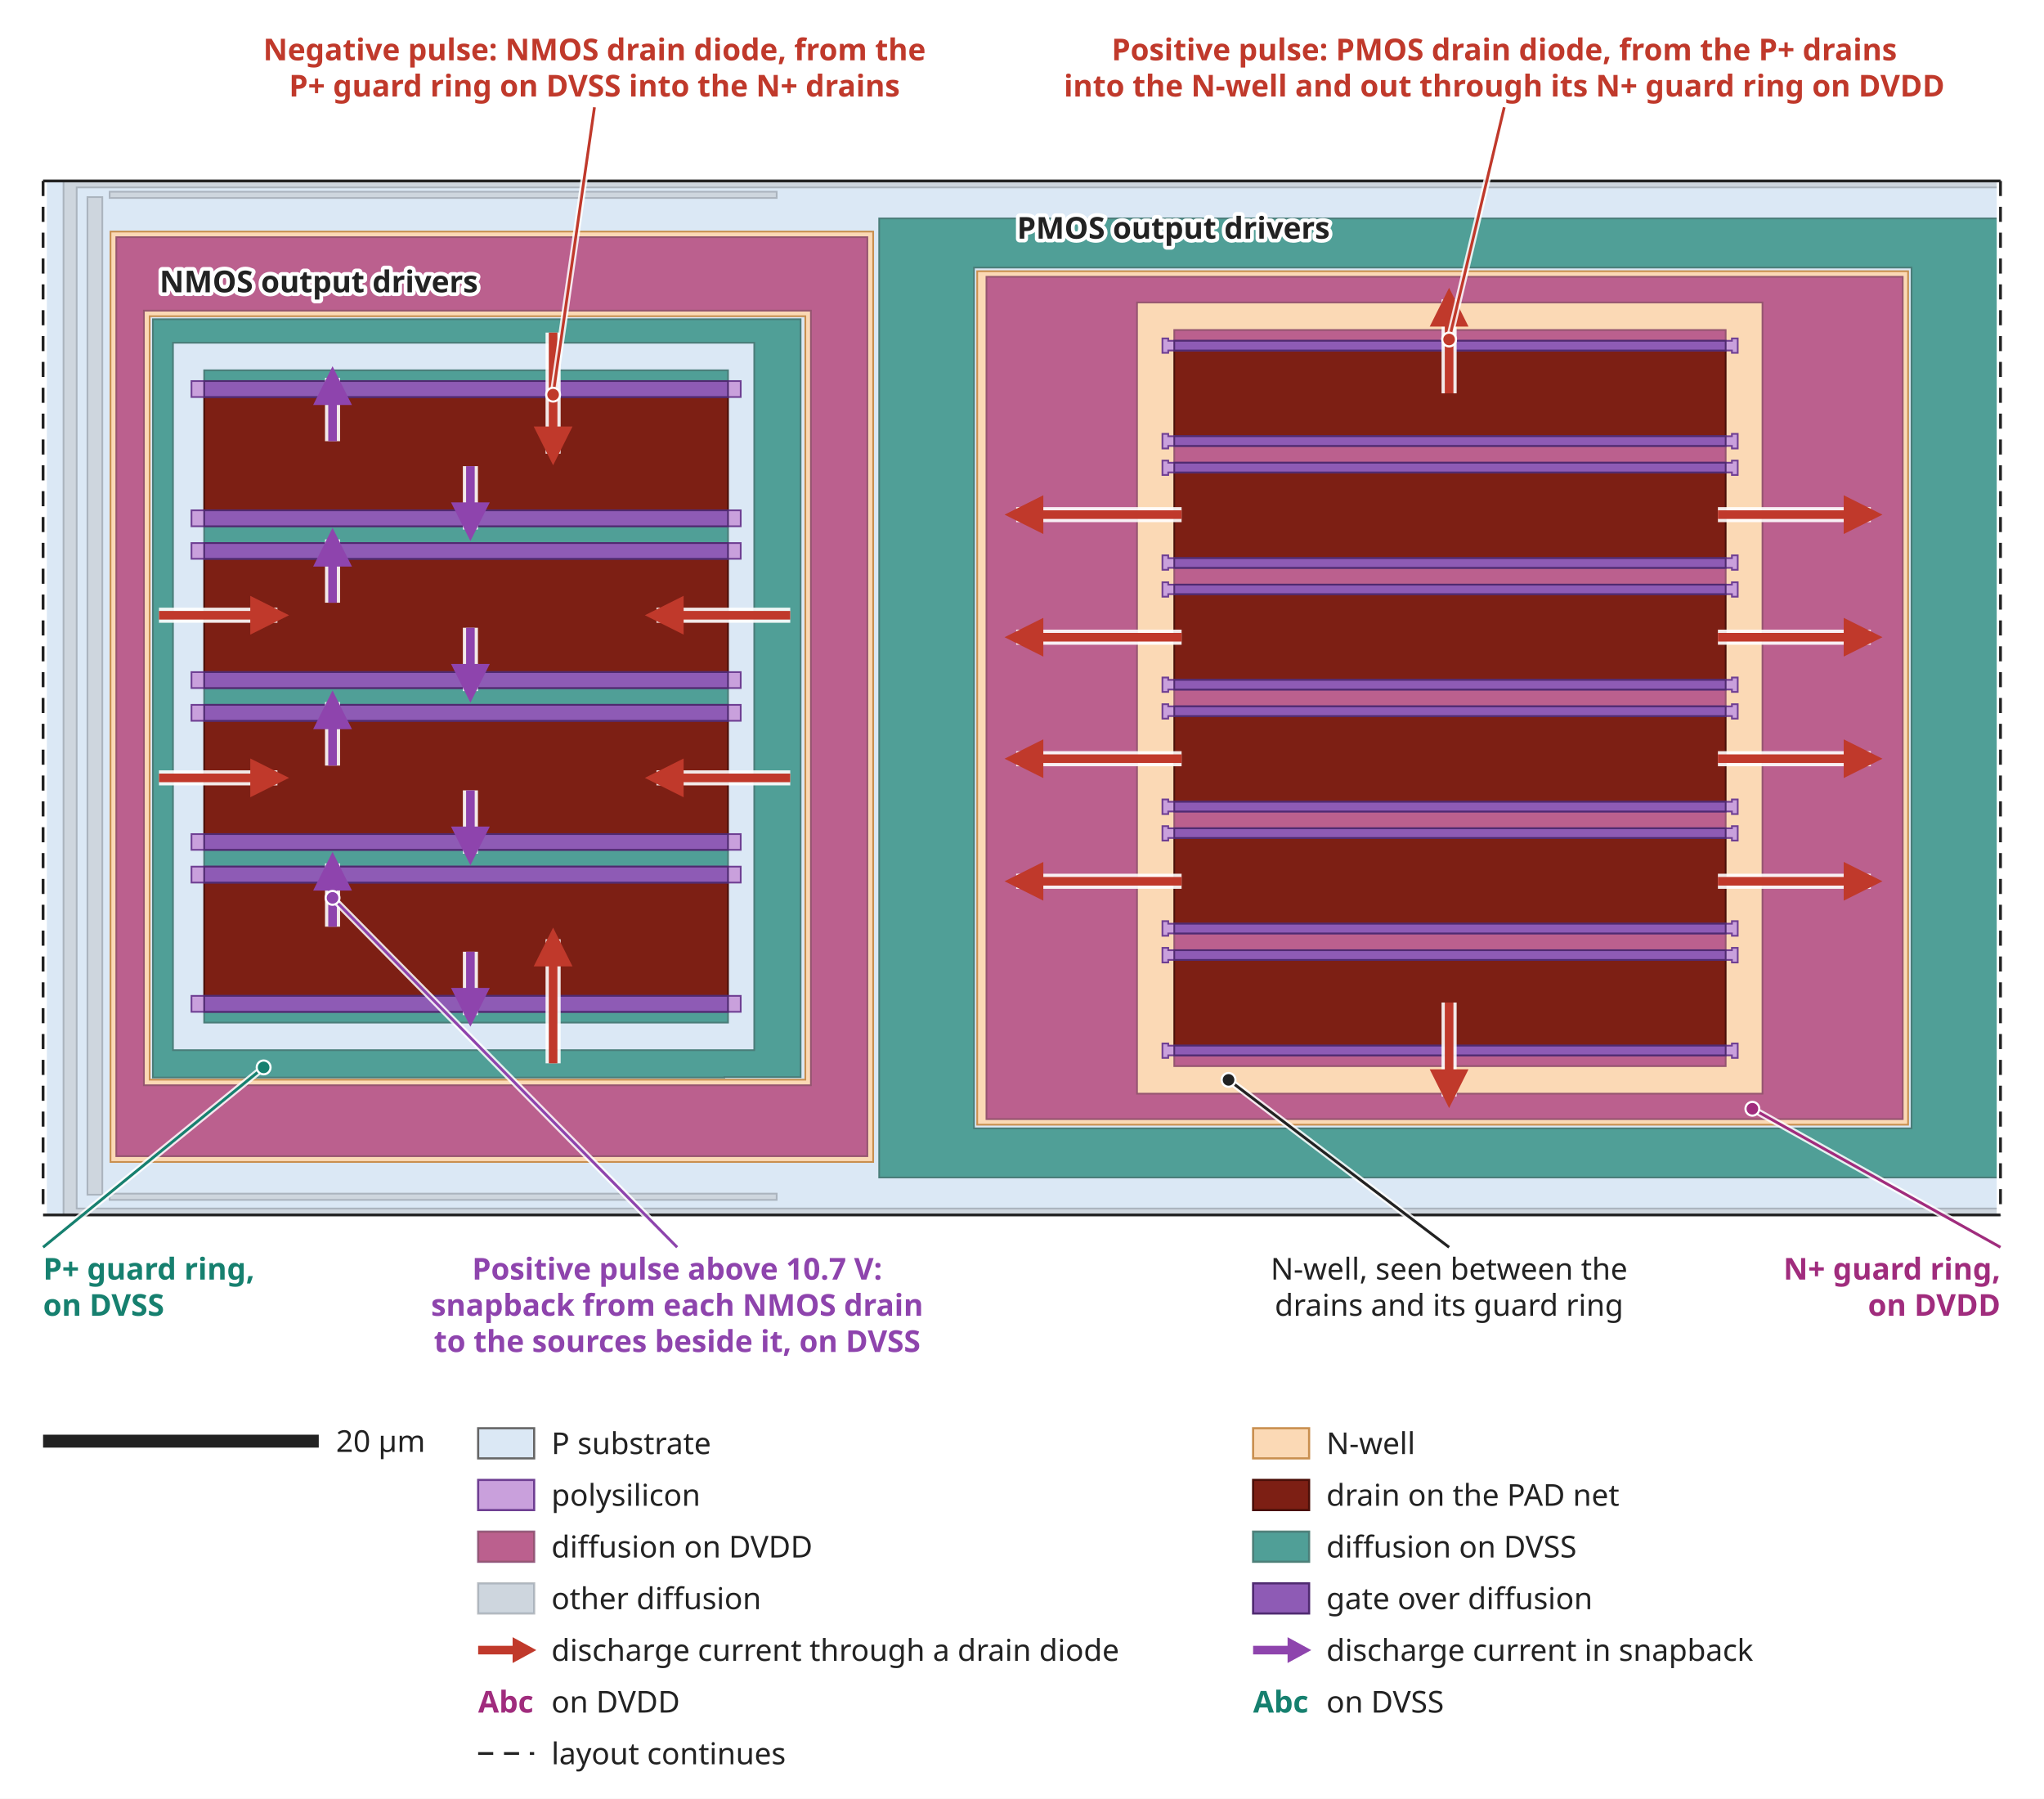
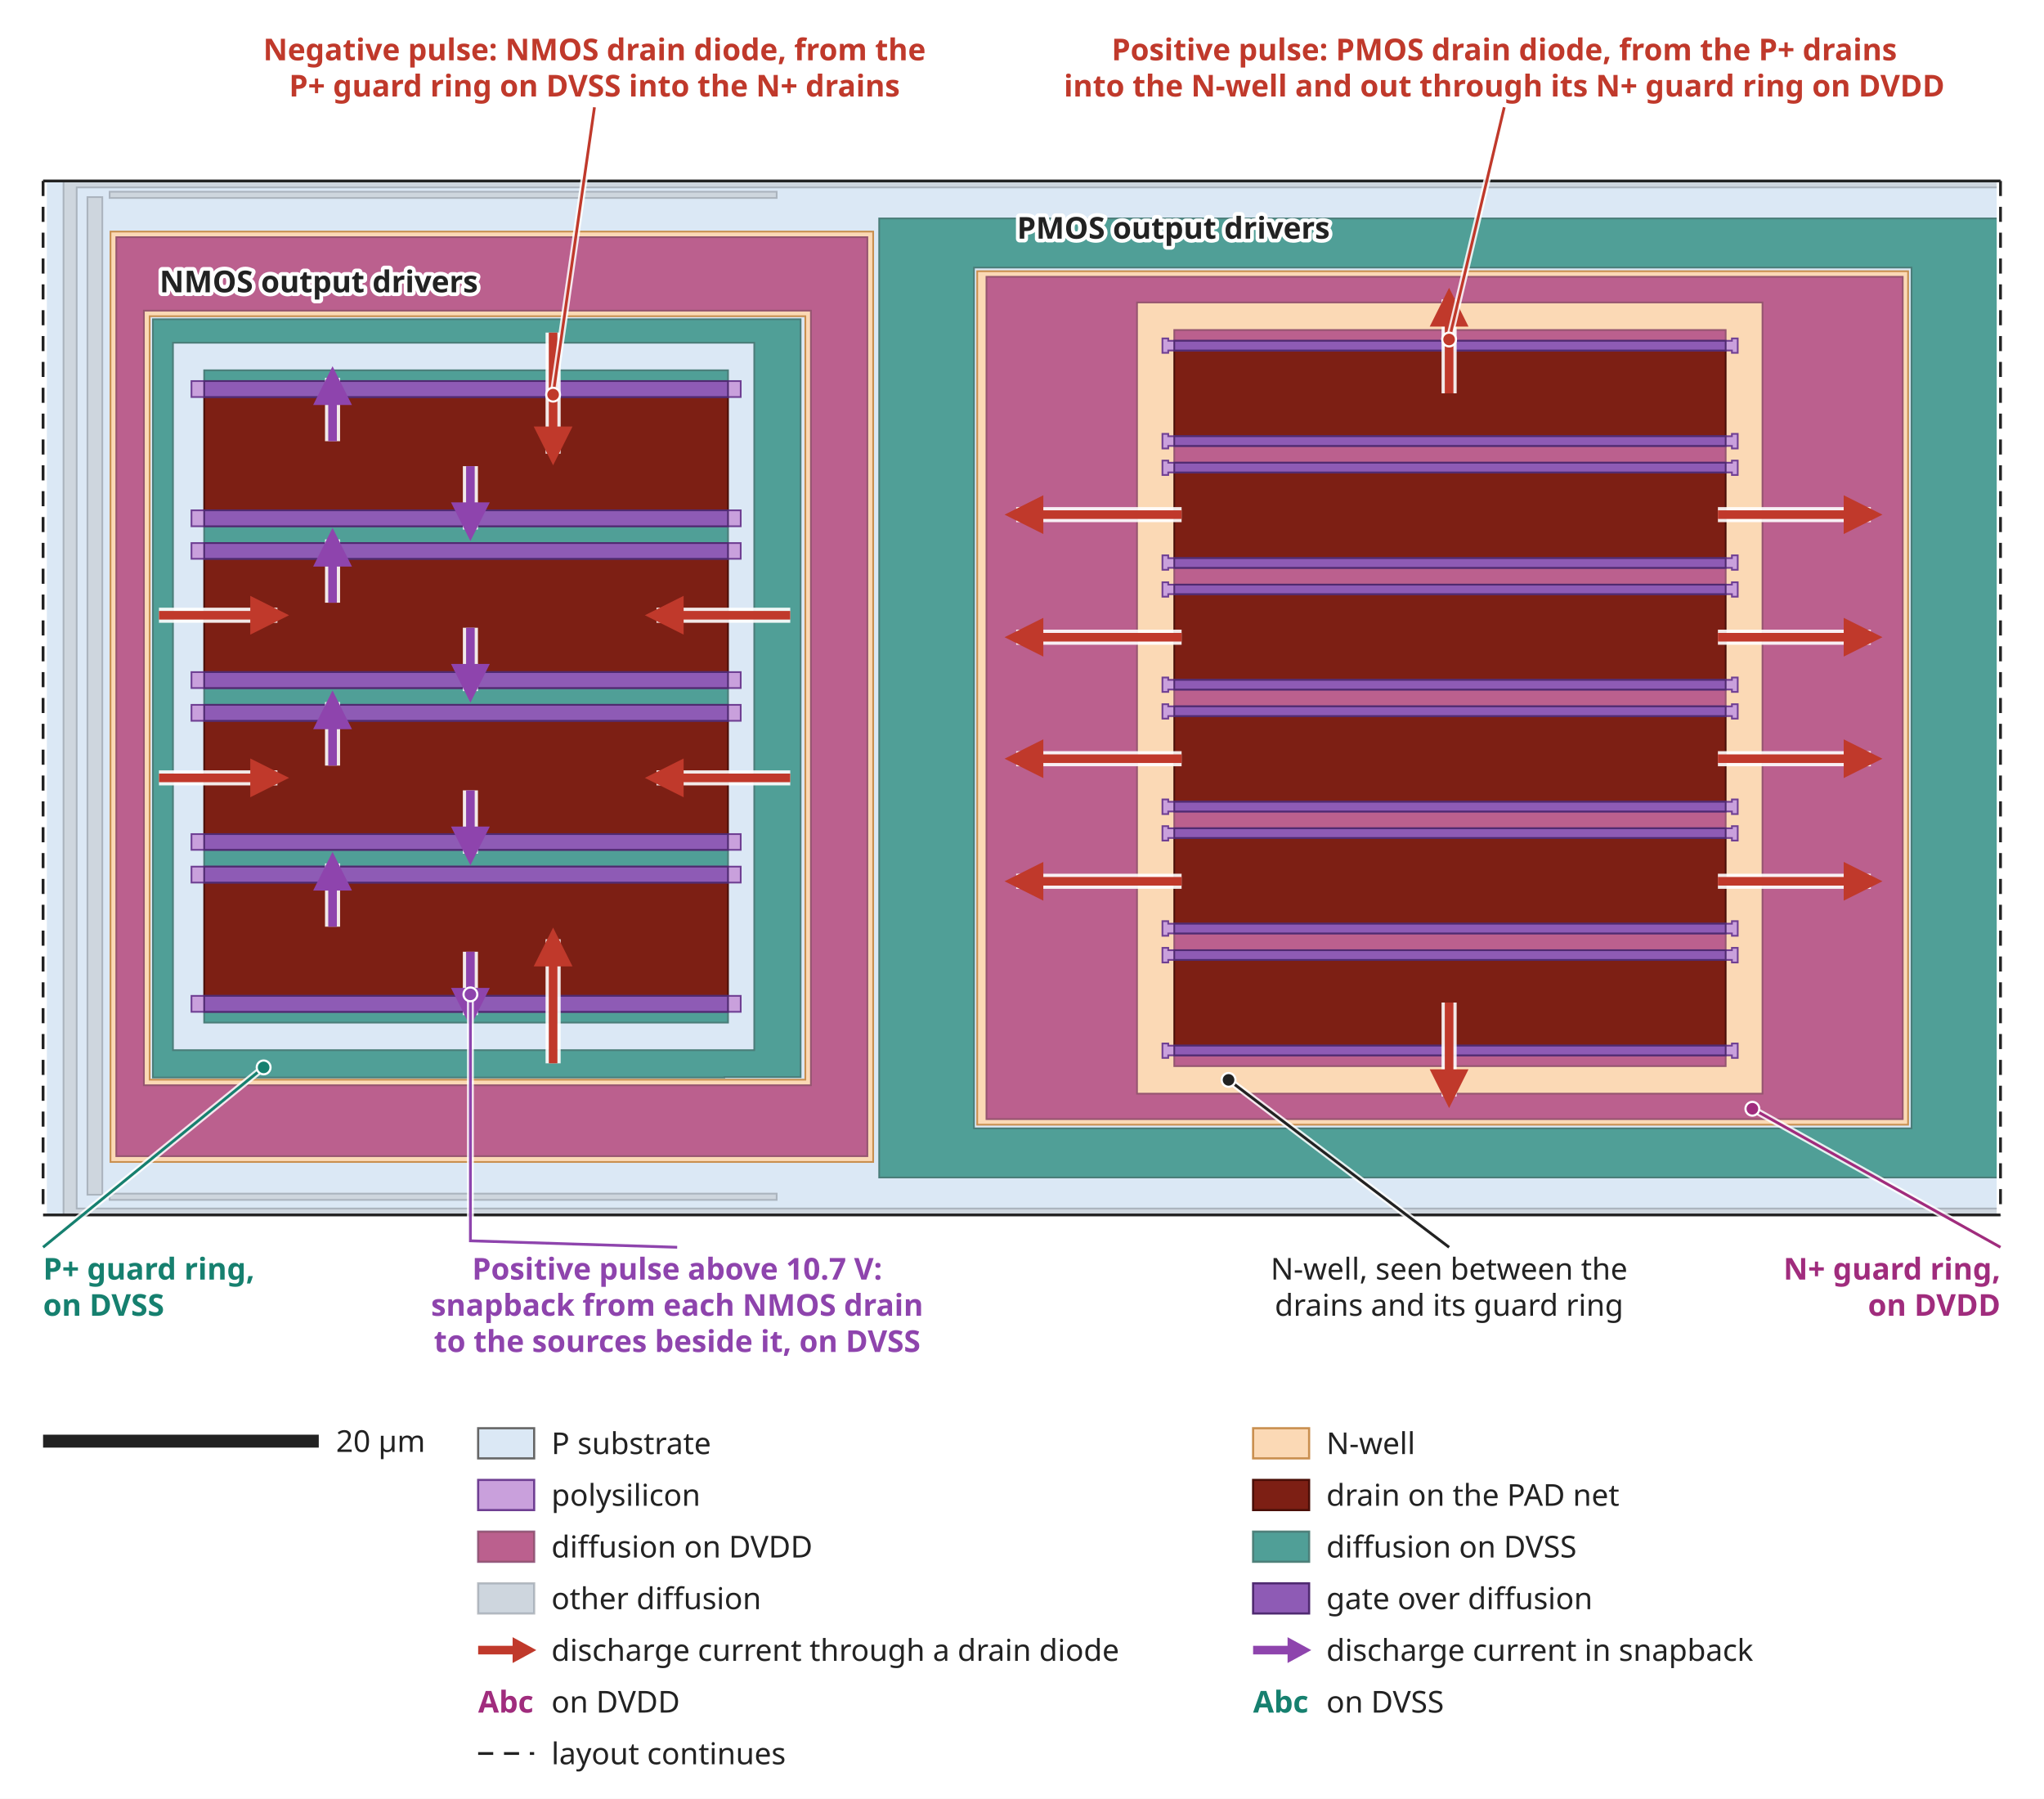
<svg xmlns="http://www.w3.org/2000/svg" width="949" height="835" viewBox="0 0 949 835" font-family="sans-serif">
  <defs>
    <pattern id="hatch" width="6" height="6" patternUnits="userSpaceOnUse" patternTransform="rotate(45)">
      <line x1="0" y1="0" x2="0" y2="6" stroke="#222222" stroke-width="1.2" />
    </pattern>
    <marker id="arrow-hot" viewBox="0 0 10 10" refX="7" refY="5" markerWidth="4.5" markerHeight="4.5" orient="auto">
      <path d="M0,0 L10,5 L0,10 z" fill="#c0392b" />
    </marker>
    <marker id="arrow-clamp" viewBox="0 0 10 10" refX="7" refY="5" markerWidth="4.5" markerHeight="4.5" orient="auto">
      <path d="M0,0 L10,5 L0,10 z" fill="#e08a00" />
    </marker>
    <marker id="arrow-second" viewBox="0 0 10 10" refX="7" refY="5" markerWidth="4.5" markerHeight="4.5" orient="auto">
      <path d="M0,0 L10,5 L0,10 z" fill="#1f4e9c" />
    </marker>
    <marker id="arrow-snap" viewBox="0 0 10 10" refX="7" refY="5" markerWidth="4.5" markerHeight="4.5" orient="auto">
      <path d="M0,0 L10,5 L0,10 z" fill="#8e44ad" />
    </marker>
  </defs>
  <rect width="949" height="835" fill="#ffffff" />
  <rect x="20.0" y="84.0" width="908.8" height="480.0" fill="#dbe8f5" />
  <path d="M867.0,125.9L884.8,125.9L884.8,125.9L885.9,125.9L885.9,522.1L884.8,522.1L884.7,522.1L877.9,522.1L867.0,522.1L453.7,522.1L453.7,125.9L867.0,125.9ZM51.3,107.5L405.4,107.5L405.4,145.5L405.4,146.8L405.4,501.2L405.4,502.5L405.4,539.4L51.3,539.4L51.3,502.5L51.3,501.2L51.3,146.8L51.3,145.5ZM69.5,146.8L69.5,501.2L373.9,501.2L373.9,146.8Z" fill="#fbd9b5" stroke="#c98f4f" stroke-width="0.8" fill-rule="evenodd" opacity="1.0" />
  <path d="M29.5,84.0L29.9,84.0L35.6,84.0L928.8,84.0L928.8,87.0L35.6,87.0L35.6,90.0L35.6,560.1L35.6,561.0L928.8,561.0L928.8,564.0L35.6,564.0L29.9,564.0L29.5,564.0ZM50.9,554.1L360.6,554.1L360.6,557.0L50.9,557.0ZM545.2,485.4L801.2,485.4L801.2,489.9L545.2,489.9ZM94.8,462.3L338.0,462.3L338.0,469.7L94.8,469.7ZM545.2,441.1L801.2,441.1L801.2,445.6L545.2,445.6ZM545.2,428.8L801.2,428.8L801.2,433.3L545.2,433.3ZM94.8,402.3L338.0,402.3L338.0,409.7L94.8,409.7ZM94.8,387.2L338.0,387.2L338.0,394.5L94.8,394.5ZM545.2,384.5L801.2,384.5L801.2,389.0L545.2,389.0ZM545.2,372.2L801.2,372.2L801.2,376.7L545.2,376.7ZM545.2,327.9L801.2,327.9L801.2,332.4L545.2,332.4ZM94.8,327.2L338.0,327.2L338.0,334.6L94.8,334.6ZM545.2,315.6L801.2,315.6L801.2,320.1L545.2,320.1ZM94.8,312.0L338.0,312.0L338.0,319.4L94.8,319.4ZM545.2,271.4L801.2,271.4L801.2,275.8L545.2,275.8ZM545.2,259.1L801.2,259.1L801.2,263.6L545.2,263.6ZM94.8,252.1L338.0,252.1L338.0,259.4L94.8,259.4ZM94.8,236.9L338.0,236.9L338.0,244.3L94.8,244.3ZM545.2,214.8L801.2,214.8L801.2,219.3L545.2,219.3ZM545.2,202.5L801.2,202.5L801.2,207.0L545.2,207.0ZM94.8,176.9L338.0,176.9L338.0,184.3L94.8,184.3ZM545.2,158.2L801.2,158.2L801.2,162.7L545.2,162.7ZM40.6,91.5L47.5,91.5L47.5,554.6L40.6,554.6ZM50.9,89.0L360.6,89.0L360.6,91.9L50.9,91.9Z" fill="#c4c9cf" stroke="#8a9199" stroke-width="0.8" fill-rule="evenodd" opacity="0.6" />
  <path d="M458.0,128.5L527.9,128.5L818.3,128.5L866.8,128.5L869.7,128.5L882.2,128.5L883.4,128.5L883.4,519.5L882.2,519.5L880.5,519.5L869.7,519.5L866.8,519.5L818.3,519.5L527.9,519.5L458.0,519.5L458.0,519.1L458.0,507.7L458.0,140.4L458.0,129.0ZM527.9,140.4L527.9,145.6L527.9,503.6L527.9,507.7L818.3,507.7L818.3,140.4ZM54.0,110.1L376.5,110.1L402.7,110.1L402.7,144.2L402.7,148.2L402.7,499.9L402.7,503.8L402.7,536.7L376.5,536.7L54.0,536.7L54.0,503.8L54.0,499.9L54.0,487.8L54.0,485.8L54.0,148.2L54.0,144.2ZM66.8,144.2L66.8,148.2L66.8,485.8L66.8,487.8L66.8,499.9L66.8,503.8L376.5,503.8L376.5,499.9L376.5,148.2L376.5,144.2ZM545.2,207.0L801.2,207.0L801.2,209.7L801.2,209.7L801.2,212.0L801.2,212.0L801.2,214.8L545.2,214.8L545.2,212.0L545.2,209.7L545.2,209.7ZM545.2,376.7L801.2,376.7L801.2,379.5L801.2,379.5L801.2,381.8L801.2,381.8L801.2,384.5L545.2,384.5L545.2,381.8L545.2,379.5ZM545.2,320.1L801.2,320.1L801.2,322.9L801.2,322.9L801.2,325.2L801.2,325.2L801.2,327.9L545.2,327.9L545.2,325.2L545.2,322.9ZM545.2,433.3L801.2,433.3L801.2,436.0L801.2,436.0L801.2,438.3L801.2,441.1L545.2,441.1L545.2,438.3L545.2,436.0ZM545.2,263.6L801.2,263.6L801.2,266.3L801.2,266.3L801.2,268.6L801.2,271.4L545.2,271.4L545.2,268.6L545.2,266.3ZM545.2,489.9L801.2,489.9L801.2,492.6L801.2,494.9L545.2,494.9L545.2,492.6ZM545.2,153.2L801.2,153.2L801.2,155.5L801.2,158.2L545.2,158.2L545.2,155.5Z" fill="#a02c7d" stroke="#6a1c53" stroke-width="0.8" fill-rule="evenodd" opacity="0.7" />
  <path d="M71.0,148.2L371.7,148.2L371.7,158.6L371.7,159.1L371.7,160.6L371.7,479.2L371.7,487.5L371.7,487.7L371.7,500.0L336.3,500.0L336.3,500.2L71.0,500.2L71.0,500.0L71.0,487.9L71.0,487.7L71.0,487.5L71.0,485.4L71.0,162.5L71.0,159.1L71.0,158.8L71.0,149.5ZM80.3,159.1L80.3,162.5L80.3,485.4L80.3,487.5L350.2,487.5L350.2,479.2L350.2,160.6L350.2,159.1ZM421.8,101.4L679.7,101.4L887.5,101.4L928.8,101.4L928.8,546.6L916.3,546.6L915.8,546.6L914.2,546.6L914.2,546.6L421.8,546.6L408.2,546.6L408.2,546.2L408.2,523.8L408.2,124.2L408.2,101.8L408.2,101.4L421.8,101.4ZM452.2,124.2L452.2,129.0L452.2,519.1L452.2,523.8L887.5,523.8L887.5,124.2L645.6,124.2ZM94.8,319.4L338.0,319.4L338.0,322.1L338.0,324.4L338.0,324.4L338.0,327.2L94.8,327.2L94.8,324.4L94.8,324.4L94.8,322.1ZM94.8,394.5L338.0,394.5L338.0,397.3L338.0,399.6L338.0,402.3L94.8,402.3L94.8,399.6L94.8,397.3ZM94.8,244.3L338.0,244.3L338.0,247.0L338.0,249.3L338.0,252.1L94.8,252.1L94.8,249.3L94.8,247.0ZM94.8,469.7L338.0,469.7L338.0,472.4L338.0,474.7L94.8,474.7L94.8,472.4ZM94.8,171.9L338.0,171.9L338.0,174.2L338.0,176.9L94.8,176.9L94.8,174.2Z" fill="#16806f" stroke="#0d5045" stroke-width="0.8" fill-rule="evenodd" opacity="0.7" />
  <path d="M545.2,445.6L801.2,445.6L801.2,446.1L801.2,464.3L801.2,466.6L801.2,484.9L801.2,485.4L545.2,485.4L545.2,484.9L545.2,466.6L545.2,464.3L545.2,446.1ZM545.2,389.0L801.2,389.0L801.2,389.5L801.2,407.7L801.2,410.0L801.2,428.3L801.2,428.8L545.2,428.8L545.2,428.3L545.2,410.0L545.2,407.7L545.2,389.5ZM545.2,332.4L801.2,332.4L801.2,332.9L801.2,351.2L801.2,353.5L801.2,371.7L801.2,372.2L545.2,372.2L545.2,371.7L545.2,353.5L545.2,351.2L545.2,332.9ZM545.2,275.8L801.2,275.8L801.2,276.4L801.2,294.6L801.2,296.9L801.2,315.1L801.2,315.6L545.2,315.6L545.2,315.1L545.2,296.9L545.2,294.6L545.2,276.4ZM545.2,219.3L801.2,219.3L801.2,219.8L801.2,238.0L801.2,240.3L801.2,258.6L801.2,259.1L545.2,259.1L545.2,258.6L545.2,240.3L545.2,238.0L545.2,219.8ZM545.2,162.7L801.2,162.7L801.2,163.2L801.2,181.4L801.2,183.7L801.2,202.0L801.2,202.5L545.2,202.5L545.2,202.0L545.2,183.7L545.2,181.4L545.2,163.2ZM94.8,409.7L338.0,409.7L338.0,434.8L338.0,437.2L338.0,462.3L94.8,462.3L94.8,437.2L94.8,434.8ZM94.8,334.6L338.0,334.6L338.0,359.7L338.0,362.0L338.0,387.2L94.8,387.2L94.8,362.0L94.8,359.7ZM94.8,259.4L338.0,259.4L338.0,284.6L338.0,286.9L338.0,312.0L94.8,312.0L94.8,286.9L94.8,284.6ZM94.8,184.3L338.0,184.3L338.0,209.4L338.0,211.7L338.0,236.9L94.8,236.9L94.8,211.7L94.8,209.4Z" fill="#7d1f14" stroke="#4a0f08" stroke-width="0.8" fill-rule="evenodd" opacity="1.0" />
  <path d="M539.7,484.4L542.4,484.4L542.4,484.9L542.4,485.4L801.2,485.4L804.1,485.4L804.1,484.9L804.1,484.4L806.8,484.4L806.8,484.9L806.8,490.6L806.8,491.1L804.1,491.1L804.1,490.6L804.1,489.9L801.2,489.9L542.4,489.9L542.4,490.6L542.4,491.1L539.7,491.1L539.7,490.6L539.7,484.9ZM539.7,440.0L542.4,440.0L542.4,440.5L542.4,441.1L801.2,441.1L804.1,441.1L804.1,440.5L804.1,440.0L806.8,440.0L806.8,440.5L806.8,446.2L806.8,446.8L804.1,446.8L804.1,446.2L804.1,445.6L801.2,445.6L542.4,445.6L542.4,446.2L542.4,446.8L539.7,446.8L539.7,446.2L539.7,440.5ZM539.7,427.6L542.4,427.6L542.4,428.1L542.4,428.8L801.2,428.8L804.1,428.8L804.1,428.1L804.1,427.6L806.8,427.6L806.8,428.1L806.8,433.8L806.8,434.4L804.1,434.4L804.1,433.8L804.1,433.3L801.2,433.3L542.4,433.3L542.4,433.8L542.4,434.4L539.7,434.4L539.7,433.8L539.7,428.1ZM539.7,383.5L542.4,383.5L542.4,384.0L542.4,384.5L801.2,384.5L804.1,384.5L804.1,384.0L804.1,383.5L806.8,383.5L806.8,384.0L806.8,389.7L806.8,390.2L804.1,390.2L804.1,389.7L804.1,389.0L801.2,389.0L542.4,389.0L542.4,389.7L542.4,390.2L539.7,390.2L539.7,389.7L539.7,384.0ZM539.7,326.9L542.4,326.9L542.4,327.4L542.4,327.9L801.2,327.9L804.1,327.9L804.1,327.4L804.1,326.9L806.8,326.9L806.8,327.4L806.8,333.1L806.8,333.6L804.1,333.6L804.1,333.1L804.1,332.4L801.2,332.4L542.4,332.4L542.4,333.1L542.4,333.6L539.7,333.6L539.7,333.1L539.7,327.4ZM539.7,270.3L542.4,270.3L542.4,270.8L542.4,271.4L801.2,271.4L804.1,271.4L804.1,270.8L804.1,270.3L806.8,270.3L806.8,270.8L806.8,276.5L806.8,277.0L804.1,277.0L804.1,276.5L804.1,275.8L801.2,275.8L542.4,275.8L542.4,276.5L542.4,277.0L539.7,277.0L539.7,276.5L539.7,270.8ZM539.7,257.8L542.4,257.8L542.4,258.3L542.4,259.1L801.2,259.1L804.1,259.1L804.1,258.3L804.1,257.8L806.8,257.8L806.8,258.3L806.8,264.0L806.8,264.5L804.1,264.5L804.1,264.0L804.1,263.6L801.2,263.6L542.4,263.6L542.4,264.0L542.4,264.5L539.7,264.5L539.7,264.0L539.7,258.3ZM539.7,213.8L542.4,213.8L542.4,214.3L542.4,214.8L801.2,214.8L804.1,214.8L804.1,214.3L804.1,213.8L806.8,213.8L806.8,214.3L806.8,220.0L806.8,220.5L804.1,220.5L804.1,220.0L804.1,219.3L801.2,219.3L542.4,219.3L542.4,220.0L542.4,220.5L539.7,220.5L539.7,220.0L539.7,214.3ZM539.7,157.1L542.4,157.1L542.4,157.6L542.4,158.2L801.2,158.2L804.1,158.2L804.1,157.6L804.1,157.1L806.8,157.1L806.8,157.6L806.8,163.3L806.8,163.8L804.1,163.8L804.1,163.3L804.1,162.7L801.2,162.7L542.4,162.7L542.4,163.3L542.4,163.8L539.7,163.8L539.7,163.3L539.7,157.6ZM539.7,371.1L542.4,371.1L542.4,371.6L542.4,372.2L804.1,372.2L804.1,371.6L804.1,371.1L806.8,371.1L806.8,371.6L806.8,377.3L806.8,377.9L804.1,377.9L804.1,377.3L804.1,376.7L801.2,376.7L542.4,376.7L542.4,377.3L542.4,377.9L539.7,377.9L539.7,377.3L539.7,371.6ZM539.7,314.5L542.4,314.5L542.4,315.0L542.4,315.6L804.1,315.6L804.1,315.0L804.1,314.5L806.8,314.5L806.8,315.0L806.8,320.7L806.8,321.2L804.1,321.2L804.1,320.7L804.1,320.1L801.2,320.1L542.4,320.1L542.4,320.7L542.4,321.2L539.7,321.2L539.7,320.7L539.7,315.0ZM539.7,201.4L542.4,201.4L542.4,202.0L542.4,202.5L804.1,202.5L804.1,202.0L804.1,201.4L806.8,201.4L806.8,202.0L806.8,207.6L806.8,208.2L804.1,208.2L804.1,207.6L804.1,207.0L801.2,207.0L542.4,207.0L542.4,207.6L542.4,208.2L539.7,208.2L539.7,207.6L539.7,202.0ZM92.0,462.3L338.0,462.3L339.4,462.3L340.8,462.3L340.8,462.3L343.9,462.3L343.9,463.2L343.9,468.9L343.9,469.7L340.8,469.7L340.8,469.7L339.4,469.7L338.0,469.7L92.0,469.7L92.0,469.7L88.9,469.7L88.9,462.3L92.0,462.3ZM92.0,252.1L338.0,252.1L339.4,252.1L340.8,252.1L340.8,252.1L343.9,252.1L343.9,252.8L343.9,258.5L343.9,259.4L340.8,259.4L339.4,259.4L338.0,259.4L92.0,259.4L88.9,259.4L88.9,258.4L88.9,253.2L88.9,252.1L92.0,252.1ZM88.9,312.0L92.0,312.0L338.0,312.0L339.4,312.0L340.8,312.0L343.9,312.0L343.9,312.8L343.9,318.5L343.9,319.4L340.8,319.4L339.4,319.4L338.0,319.4L92.0,319.4L88.9,319.4L88.9,318.3L88.9,313.2ZM88.9,236.9L92.0,236.9L338.0,236.9L339.4,236.9L340.8,236.9L343.9,236.9L343.9,237.6L343.9,243.3L343.9,244.3L340.8,244.3L339.4,244.3L338.0,244.3L92.0,244.3L88.9,244.3L88.9,243.2L88.9,238.1ZM88.9,176.9L92.0,176.9L338.0,176.9L339.4,176.9L340.8,176.9L343.9,176.9L343.9,177.7L343.9,183.4L343.9,184.3L340.8,184.3L339.4,184.3L338.0,184.3L92.0,184.3L88.9,184.3L88.9,183.2L88.9,178.1ZM88.9,402.3L92.0,402.3L338.0,402.3L339.4,402.3L340.8,402.3L343.9,402.3L343.9,403.2L343.9,408.9L343.9,409.7L340.8,409.7L339.4,409.7L338.0,409.7L92.0,409.7L88.9,409.7ZM88.9,387.2L92.0,387.2L338.0,387.2L339.4,387.2L340.8,387.2L343.9,387.2L343.9,387.9L343.9,393.6L343.9,394.5L340.8,394.5L339.4,394.5L338.0,394.5L92.0,394.5L88.9,394.5ZM88.9,327.2L92.0,327.2L338.0,327.2L339.4,327.2L340.8,327.2L343.9,327.2L343.9,327.9L343.9,333.6L343.9,334.6L340.8,334.6L339.4,334.6L338.0,334.6L92.0,334.6L88.9,334.6Z" fill="#c9a0dc" stroke="#6f3f93" stroke-width="0.8" fill-rule="evenodd" opacity="1.0" />
  <path d="M545.2,485.4L801.2,485.4L801.2,489.9L545.2,489.9ZM94.8,462.3L338.0,462.3L338.0,469.7L94.8,469.7ZM545.2,441.1L801.2,441.1L801.2,445.6L545.2,445.6ZM545.2,428.8L801.2,428.8L801.2,433.3L545.2,433.3ZM94.8,402.3L338.0,402.3L338.0,409.7L94.8,409.7ZM94.8,387.2L338.0,387.2L338.0,394.5L94.8,394.5ZM545.2,384.5L801.2,384.5L801.2,389.0L545.2,389.0ZM545.2,372.2L801.2,372.2L801.2,376.7L545.2,376.7ZM545.2,327.9L801.2,327.9L801.2,332.4L545.2,332.4ZM94.8,327.2L338.0,327.2L338.0,334.6L94.8,334.6ZM545.2,315.6L801.2,315.6L801.2,320.1L545.2,320.1ZM94.8,312.0L338.0,312.0L338.0,319.4L94.8,319.4ZM545.2,271.4L801.2,271.4L801.2,275.8L545.2,275.8ZM545.2,259.1L801.2,259.1L801.2,263.6L545.2,263.6ZM94.8,252.1L338.0,252.1L338.0,259.4L94.8,259.4ZM94.8,236.9L338.0,236.9L338.0,244.3L94.8,244.3ZM545.2,214.8L801.2,214.8L801.2,219.3L545.2,219.3ZM545.2,202.5L801.2,202.5L801.2,207.0L545.2,207.0ZM94.8,176.9L338.0,176.9L338.0,184.3L94.8,184.3ZM545.2,158.2L801.2,158.2L801.2,162.7L545.2,162.7Z" fill="#8e5bb5" stroke="#4f2a70" stroke-width="0.8" fill-rule="evenodd" opacity="1.0" />
  <line x1="20.0" y1="84.0" x2="20.0" y2="564.0" stroke="#ffffff" stroke-width="3.5" />
  <line x1="20.0" y1="84.0" x2="20.0" y2="564.0" stroke="#222222" stroke-width="1.3" stroke-dasharray="7,5" />
  <line x1="928.8" y1="84.0" x2="928.8" y2="564.0" stroke="#ffffff" stroke-width="3.5" />
  <line x1="928.8" y1="84.0" x2="928.8" y2="564.0" stroke="#222222" stroke-width="1.3" stroke-dasharray="7,5" />
  <line x1="20.0" y1="84.0" x2="928.8" y2="84.0" stroke="#222222" stroke-width="1.3" />
  <line x1="20.0" y1="564.0" x2="928.8" y2="564.0" stroke="#222222" stroke-width="1.3" />
  <polyline points="672.8,182.6 672.8,139.0" fill="none" stroke="#fff" stroke-width="7.0" opacity="0.9" stroke-linejoin="round" />
  <polyline points="672.8,182.6 672.8,139.0" fill="none" stroke="#c0392b" stroke-width="4.0" stroke-linejoin="round" marker-end="url(#arrow-hot)" />
  <polyline points="672.8,465.4 672.8,509.0" fill="none" stroke="#fff" stroke-width="7.0" opacity="0.9" stroke-linejoin="round" />
  <polyline points="672.8,465.4 672.8,509.0" fill="none" stroke="#c0392b" stroke-width="4.0" stroke-linejoin="round" marker-end="url(#arrow-hot)" />
  <polyline points="797.6,238.9 868.6,238.9" fill="none" stroke="#fff" stroke-width="7.0" opacity="0.9" stroke-linejoin="round" />
  <polyline points="797.6,238.9 868.6,238.9" fill="none" stroke="#c0392b" stroke-width="4.0" stroke-linejoin="round" marker-end="url(#arrow-hot)" />
  <polyline points="548.6,238.9 471.8,238.9" fill="none" stroke="#fff" stroke-width="7.0" opacity="0.9" stroke-linejoin="round" />
  <polyline points="548.6,238.9 471.8,238.9" fill="none" stroke="#c0392b" stroke-width="4.0" stroke-linejoin="round" marker-end="url(#arrow-hot)" />
  <polyline points="797.6,295.8 868.6,295.8" fill="none" stroke="#fff" stroke-width="7.0" opacity="0.9" stroke-linejoin="round" />
  <polyline points="797.6,295.8 868.6,295.8" fill="none" stroke="#c0392b" stroke-width="4.0" stroke-linejoin="round" marker-end="url(#arrow-hot)" />
  <polyline points="548.6,295.8 471.8,295.8" fill="none" stroke="#fff" stroke-width="7.0" opacity="0.9" stroke-linejoin="round" />
  <polyline points="548.6,295.8 471.8,295.8" fill="none" stroke="#c0392b" stroke-width="4.0" stroke-linejoin="round" marker-end="url(#arrow-hot)" />
  <polyline points="797.6,352.2 868.6,352.2" fill="none" stroke="#fff" stroke-width="7.0" opacity="0.9" stroke-linejoin="round" />
  <polyline points="797.6,352.2 868.6,352.2" fill="none" stroke="#c0392b" stroke-width="4.0" stroke-linejoin="round" marker-end="url(#arrow-hot)" />
  <polyline points="548.6,352.2 471.8,352.2" fill="none" stroke="#fff" stroke-width="7.0" opacity="0.9" stroke-linejoin="round" />
  <polyline points="548.6,352.2 471.8,352.2" fill="none" stroke="#c0392b" stroke-width="4.0" stroke-linejoin="round" marker-end="url(#arrow-hot)" />
  <polyline points="797.6,409.1 868.6,409.1" fill="none" stroke="#fff" stroke-width="7.0" opacity="0.9" stroke-linejoin="round" />
  <polyline points="797.6,409.1 868.6,409.1" fill="none" stroke="#c0392b" stroke-width="4.0" stroke-linejoin="round" marker-end="url(#arrow-hot)" />
  <polyline points="548.6,409.1 471.8,409.1" fill="none" stroke="#fff" stroke-width="7.0" opacity="0.9" stroke-linejoin="round" />
  <polyline points="548.6,409.1 471.8,409.1" fill="none" stroke="#c0392b" stroke-width="4.0" stroke-linejoin="round" marker-end="url(#arrow-hot)" />
  <polyline points="256.8,154.4 256.8,210.6" fill="none" stroke="#fff" stroke-width="7.0" opacity="0.9" stroke-linejoin="round" />
  <polyline points="256.8,154.4 256.8,210.6" fill="none" stroke="#c0392b" stroke-width="4.0" stroke-linejoin="round" marker-end="url(#arrow-hot)" />
  <polyline points="256.8,493.6 256.8,436.0" fill="none" stroke="#fff" stroke-width="7.0" opacity="0.9" stroke-linejoin="round" />
  <polyline points="256.8,493.6 256.8,436.0" fill="none" stroke="#c0392b" stroke-width="4.0" stroke-linejoin="round" marker-end="url(#arrow-hot)" />
  <polyline points="366.9,285.6 304.8,285.6" fill="none" stroke="#fff" stroke-width="7.0" opacity="0.9" stroke-linejoin="round" />
  <polyline points="366.9,285.6 304.8,285.6" fill="none" stroke="#c0392b" stroke-width="4.0" stroke-linejoin="round" marker-end="url(#arrow-hot)" />
  <polyline points="73.8,285.6 128.8,285.6" fill="none" stroke="#fff" stroke-width="7.0" opacity="0.9" stroke-linejoin="round" />
  <polyline points="73.8,285.6 128.8,285.6" fill="none" stroke="#c0392b" stroke-width="4.0" stroke-linejoin="round" marker-end="url(#arrow-hot)" />
  <polyline points="366.9,361.1 304.8,361.1" fill="none" stroke="#fff" stroke-width="7.0" opacity="0.9" stroke-linejoin="round" />
  <polyline points="366.9,361.1 304.8,361.1" fill="none" stroke="#c0392b" stroke-width="4.0" stroke-linejoin="round" marker-end="url(#arrow-hot)" />
  <polyline points="73.8,361.1 128.8,361.1" fill="none" stroke="#fff" stroke-width="7.0" opacity="0.9" stroke-linejoin="round" />
  <polyline points="73.8,361.1 128.8,361.1" fill="none" stroke="#c0392b" stroke-width="4.0" stroke-linejoin="round" marker-end="url(#arrow-hot)" />
  <polyline points="154.4,204.8 154.4,175.4" fill="none" stroke="#fff" stroke-width="7.0" opacity="0.9" stroke-linejoin="round" />
  <polyline points="154.4,204.8 154.4,175.4" fill="none" stroke="#8e44ad" stroke-width="4.0" stroke-linejoin="round" marker-end="url(#arrow-snap)" />
  <polyline points="218.4,216.4 218.4,245.8" fill="none" stroke="#fff" stroke-width="7.0" opacity="0.9" stroke-linejoin="round" />
  <polyline points="218.4,216.4 218.4,245.8" fill="none" stroke="#8e44ad" stroke-width="4.0" stroke-linejoin="round" marker-end="url(#arrow-snap)" />
  <polyline points="154.4,279.8 154.4,250.4" fill="none" stroke="#fff" stroke-width="7.0" opacity="0.9" stroke-linejoin="round" />
  <polyline points="154.4,279.8 154.4,250.4" fill="none" stroke="#8e44ad" stroke-width="4.0" stroke-linejoin="round" marker-end="url(#arrow-snap)" />
  <polyline points="218.4,291.4 218.4,320.8" fill="none" stroke="#fff" stroke-width="7.0" opacity="0.9" stroke-linejoin="round" />
  <polyline points="218.4,291.4 218.4,320.8" fill="none" stroke="#8e44ad" stroke-width="4.0" stroke-linejoin="round" marker-end="url(#arrow-snap)" />
  <polyline points="154.4,355.4 154.4,325.9" fill="none" stroke="#fff" stroke-width="7.0" opacity="0.9" stroke-linejoin="round" />
  <polyline points="154.4,355.4 154.4,325.9" fill="none" stroke="#8e44ad" stroke-width="4.0" stroke-linejoin="round" marker-end="url(#arrow-snap)" />
  <polyline points="218.4,366.9 218.4,396.3" fill="none" stroke="#fff" stroke-width="7.0" opacity="0.9" stroke-linejoin="round" />
  <polyline points="218.4,366.9 218.4,396.3" fill="none" stroke="#8e44ad" stroke-width="4.0" stroke-linejoin="round" marker-end="url(#arrow-snap)" />
  <polyline points="154.4,430.2 154.4,400.8" fill="none" stroke="#fff" stroke-width="7.0" opacity="0.9" stroke-linejoin="round" />
  <polyline points="154.4,430.2 154.4,400.8" fill="none" stroke="#8e44ad" stroke-width="4.0" stroke-linejoin="round" marker-end="url(#arrow-snap)" />
  <polyline points="218.4,441.8 218.4,471.2" fill="none" stroke="#fff" stroke-width="7.0" opacity="0.9" stroke-linejoin="round" />
  <polyline points="218.4,441.8 218.4,471.2" fill="none" stroke="#8e44ad" stroke-width="4.0" stroke-linejoin="round" marker-end="url(#arrow-snap)" />
  <text x="148.0" y="135.7" text-anchor="middle" font-size="14" fill="#222222" font-weight="bold" stroke="#ffffff" stroke-width="3.5" paint-order="stroke" stroke-linejoin="round">NMOS output drivers</text>
  <text x="544.8" y="110.8" text-anchor="middle" font-size="14" fill="#222222" font-weight="bold" stroke="#ffffff" stroke-width="3.5" paint-order="stroke" stroke-linejoin="round">PMOS output drivers</text>
  <polyline points="276.0,49.8 256.8,183.2" fill="none" stroke="#fff" stroke-width="3.2" opacity="0.85" />
  <polyline points="276.0,49.8 256.8,183.2" fill="none" stroke="#c0392b" stroke-width="1.3" />
  <circle cx="256.8" cy="183.2" r="3.2" fill="#c0392b" stroke="#fff" stroke-width="1" />
  <text x="276.0" y="28.0" text-anchor="middle" font-size="14" fill="#c0392b" font-weight="bold" stroke="#ffffff" stroke-width="3.5" paint-order="stroke" stroke-linejoin="round">Negative pulse: NMOS drain diode, from the</text>
  <text x="276.0" y="44.8" text-anchor="middle" font-size="14" fill="#c0392b" font-weight="bold" stroke="#ffffff" stroke-width="3.5" paint-order="stroke" stroke-linejoin="round">P+ guard ring on DVSS into the N+ drains</text>
  <polyline points="698.4,49.8 672.8,157.6" fill="none" stroke="#fff" stroke-width="3.2" opacity="0.85" />
  <polyline points="698.4,49.8 672.8,157.6" fill="none" stroke="#c0392b" stroke-width="1.3" />
  <circle cx="672.8" cy="157.6" r="3.2" fill="#c0392b" stroke="#fff" stroke-width="1" />
  <text x="698.4" y="28.0" text-anchor="middle" font-size="14" fill="#c0392b" font-weight="bold" stroke="#ffffff" stroke-width="3.5" paint-order="stroke" stroke-linejoin="round">Positive pulse: PMOS drain diode, from the P+ drains</text>
  <text x="698.4" y="44.8" text-anchor="middle" font-size="14" fill="#c0392b" font-weight="bold" stroke="#ffffff" stroke-width="3.5" paint-order="stroke" stroke-linejoin="round">into the N-well and out through its N+ guard ring on DVDD</text>
  <polyline points="20.0,579.0 122.4,495.5" fill="none" stroke="#fff" stroke-width="3.2" opacity="0.85" />
  <polyline points="20.0,579.0 122.4,495.5" fill="none" stroke="#16806f" stroke-width="1.3" />
  <circle cx="122.4" cy="495.5" r="3.2" fill="#16806f" stroke="#fff" stroke-width="1" />
  <text x="20.0" y="594.0" text-anchor="start" font-size="14" fill="#16806f" font-weight="bold" stroke="#ffffff" stroke-width="3.5" paint-order="stroke" stroke-linejoin="round">P+ guard ring,</text>
  <text x="20.0" y="610.8" text-anchor="start" font-size="14" fill="#16806f" font-weight="bold" stroke="#ffffff" stroke-width="3.5" paint-order="stroke" stroke-linejoin="round">on DVSS</text>
-   <polyline points="314.4,579.0 154.4,416.8" fill="none" stroke="#fff" stroke-width="3.2" opacity="0.85" />
-   <polyline points="314.4,579.0 154.4,416.8" fill="none" stroke="#8e44ad" stroke-width="1.3" />
-   <circle cx="154.4" cy="416.8" r="3.2" fill="#8e44ad" stroke="#fff" stroke-width="1" />
+   <polyline points="314.4,579.0 218.4,576.0 218.4,461.6" fill="none" stroke="#fff" stroke-width="3.2" opacity="0.85" />
+   <polyline points="314.4,579.0 218.4,576.0 218.4,461.6" fill="none" stroke="#8e44ad" stroke-width="1.3" />
+   <circle cx="218.4" cy="461.6" r="3.2" fill="#8e44ad" stroke="#fff" stroke-width="1" />
  <text x="314.4" y="594.0" text-anchor="middle" font-size="14" fill="#8e44ad" font-weight="bold" stroke="#ffffff" stroke-width="3.5" paint-order="stroke" stroke-linejoin="round">Positive pulse above 10.7 V:</text>
  <text x="314.4" y="610.8" text-anchor="middle" font-size="14" fill="#8e44ad" font-weight="bold" stroke="#ffffff" stroke-width="3.5" paint-order="stroke" stroke-linejoin="round">snapback from each NMOS drain</text>
  <text x="314.4" y="627.6" text-anchor="middle" font-size="14" fill="#8e44ad" font-weight="bold" stroke="#ffffff" stroke-width="3.5" paint-order="stroke" stroke-linejoin="round">to the sources beside it, on DVSS</text>
  <polyline points="672.8,579.0 570.4,501.3" fill="none" stroke="#fff" stroke-width="3.2" opacity="0.85" />
  <polyline points="672.8,579.0 570.4,501.3" fill="none" stroke="#222222" stroke-width="1.3" />
  <circle cx="570.4" cy="501.3" r="3.2" fill="#222222" stroke="#fff" stroke-width="1" />
  <text x="672.8" y="594.0" text-anchor="middle" font-size="14" fill="#222222" font-weight="normal" stroke="#ffffff" stroke-width="3.5" paint-order="stroke" stroke-linejoin="round">N-well, seen between the</text>
  <text x="672.8" y="610.8" text-anchor="middle" font-size="14" fill="#222222" font-weight="normal" stroke="#ffffff" stroke-width="3.5" paint-order="stroke" stroke-linejoin="round">drains and its guard ring</text>
  <polyline points="928.8,579.0 813.6,514.7" fill="none" stroke="#fff" stroke-width="3.2" opacity="0.85" />
  <polyline points="928.8,579.0 813.6,514.7" fill="none" stroke="#a02c7d" stroke-width="1.3" />
  <circle cx="813.6" cy="514.7" r="3.2" fill="#a02c7d" stroke="#fff" stroke-width="1" />
  <text x="928.8" y="594.0" text-anchor="end" font-size="14" fill="#a02c7d" font-weight="bold" stroke="#ffffff" stroke-width="3.5" paint-order="stroke" stroke-linejoin="round">N+ guard ring,</text>
  <text x="928.8" y="610.8" text-anchor="end" font-size="14" fill="#a02c7d" font-weight="bold" stroke="#ffffff" stroke-width="3.5" paint-order="stroke" stroke-linejoin="round">on DVDD</text>
  <rect x="20.0" y="666.0" width="128.0" height="6" fill="#222222" />
  <text x="156.0" y="674.0" font-size="14" fill="#222222">20 µm</text>
  <rect x="222.0" y="663.0" width="26" height="14" fill="#dbe8f5" />
  <rect x="222.0" y="663.0" width="26" height="14" fill="#dbe8f5" stroke="#666666" opacity="1.0" />
  <text x="256.0" y="675.0" font-size="14" fill="#222222">P substrate</text>
  <rect x="581.8" y="663.0" width="26" height="14" fill="#dbe8f5" />
  <rect x="581.8" y="663.0" width="26" height="14" fill="#fbd9b5" stroke="#c98f4f" opacity="1.0" />
  <text x="615.8" y="675.0" font-size="14" fill="#222222">N-well</text>
  <rect x="222.0" y="687.0" width="26" height="14" fill="#dbe8f5" />
  <rect x="222.0" y="687.0" width="26" height="14" fill="#c9a0dc" stroke="#6f3f93" opacity="1.0" />
  <text x="256.0" y="699.0" font-size="14" fill="#222222">polysilicon</text>
  <rect x="581.8" y="687.0" width="26" height="14" fill="#dbe8f5" />
  <rect x="581.8" y="687.0" width="26" height="14" fill="#7d1f14" stroke="#4a0f08" opacity="1.0" />
  <text x="615.8" y="699.0" font-size="14" fill="#222222">drain on the PAD net</text>
  <rect x="222.0" y="711.0" width="26" height="14" fill="#fbd9b5" />
  <rect x="222.0" y="711.0" width="26" height="14" fill="#a02c7d" stroke="#6a1c53" opacity="0.7" />
  <text x="256.0" y="723.0" font-size="14" fill="#222222">diffusion on DVDD</text>
  <rect x="581.8" y="711.0" width="26" height="14" fill="#dbe8f5" />
  <rect x="581.8" y="711.0" width="26" height="14" fill="#16806f" stroke="#0d5045" opacity="0.7" />
  <text x="615.8" y="723.0" font-size="14" fill="#222222">diffusion on DVSS</text>
  <rect x="222.0" y="735.0" width="26" height="14" fill="#dbe8f5" />
  <rect x="222.0" y="735.0" width="26" height="14" fill="#c4c9cf" stroke="#8a9199" opacity="0.6" />
  <text x="256.0" y="747.0" font-size="14" fill="#222222">other diffusion</text>
  <rect x="581.8" y="735.0" width="26" height="14" fill="#dbe8f5" />
  <rect x="581.8" y="735.0" width="26" height="14" fill="#8e5bb5" stroke="#4f2a70" opacity="1.0" />
  <text x="615.8" y="747.0" font-size="14" fill="#222222">gate over diffusion</text>
  <line x1="222.0" y1="766.0" x2="240.0" y2="766.0" stroke="#c0392b" stroke-width="4" />
  <path d="M238.0,760.0 L249.0,766.0 L238.0,772.0 z" fill="#c0392b" />
  <text x="256.0" y="771.0" font-size="14" fill="#222222">discharge current through a drain diode</text>
  <line x1="581.8" y1="766.0" x2="599.8" y2="766.0" stroke="#8e44ad" stroke-width="4" />
  <path d="M597.8,760.0 L608.8,766.0 L597.8,772.0 z" fill="#8e44ad" />
  <text x="615.8" y="771.0" font-size="14" fill="#222222">discharge current in snapback</text>
  <text x="222.0" y="795.0" font-size="14" font-weight="bold" fill="#a02c7d">Abc</text>
  <text x="256.0" y="795.0" font-size="14" fill="#222222">on DVDD</text>
  <text x="581.8" y="795.0" font-size="14" font-weight="bold" fill="#16806f">Abc</text>
  <text x="615.8" y="795.0" font-size="14" fill="#222222">on DVSS</text>
  <line x1="222.0" y1="814.0" x2="248.0" y2="814.0" stroke="#222222" stroke-width="1.3" stroke-dasharray="7,5" />
  <text x="256.0" y="819.0" font-size="14" fill="#222222">layout continues</text>
</svg>
